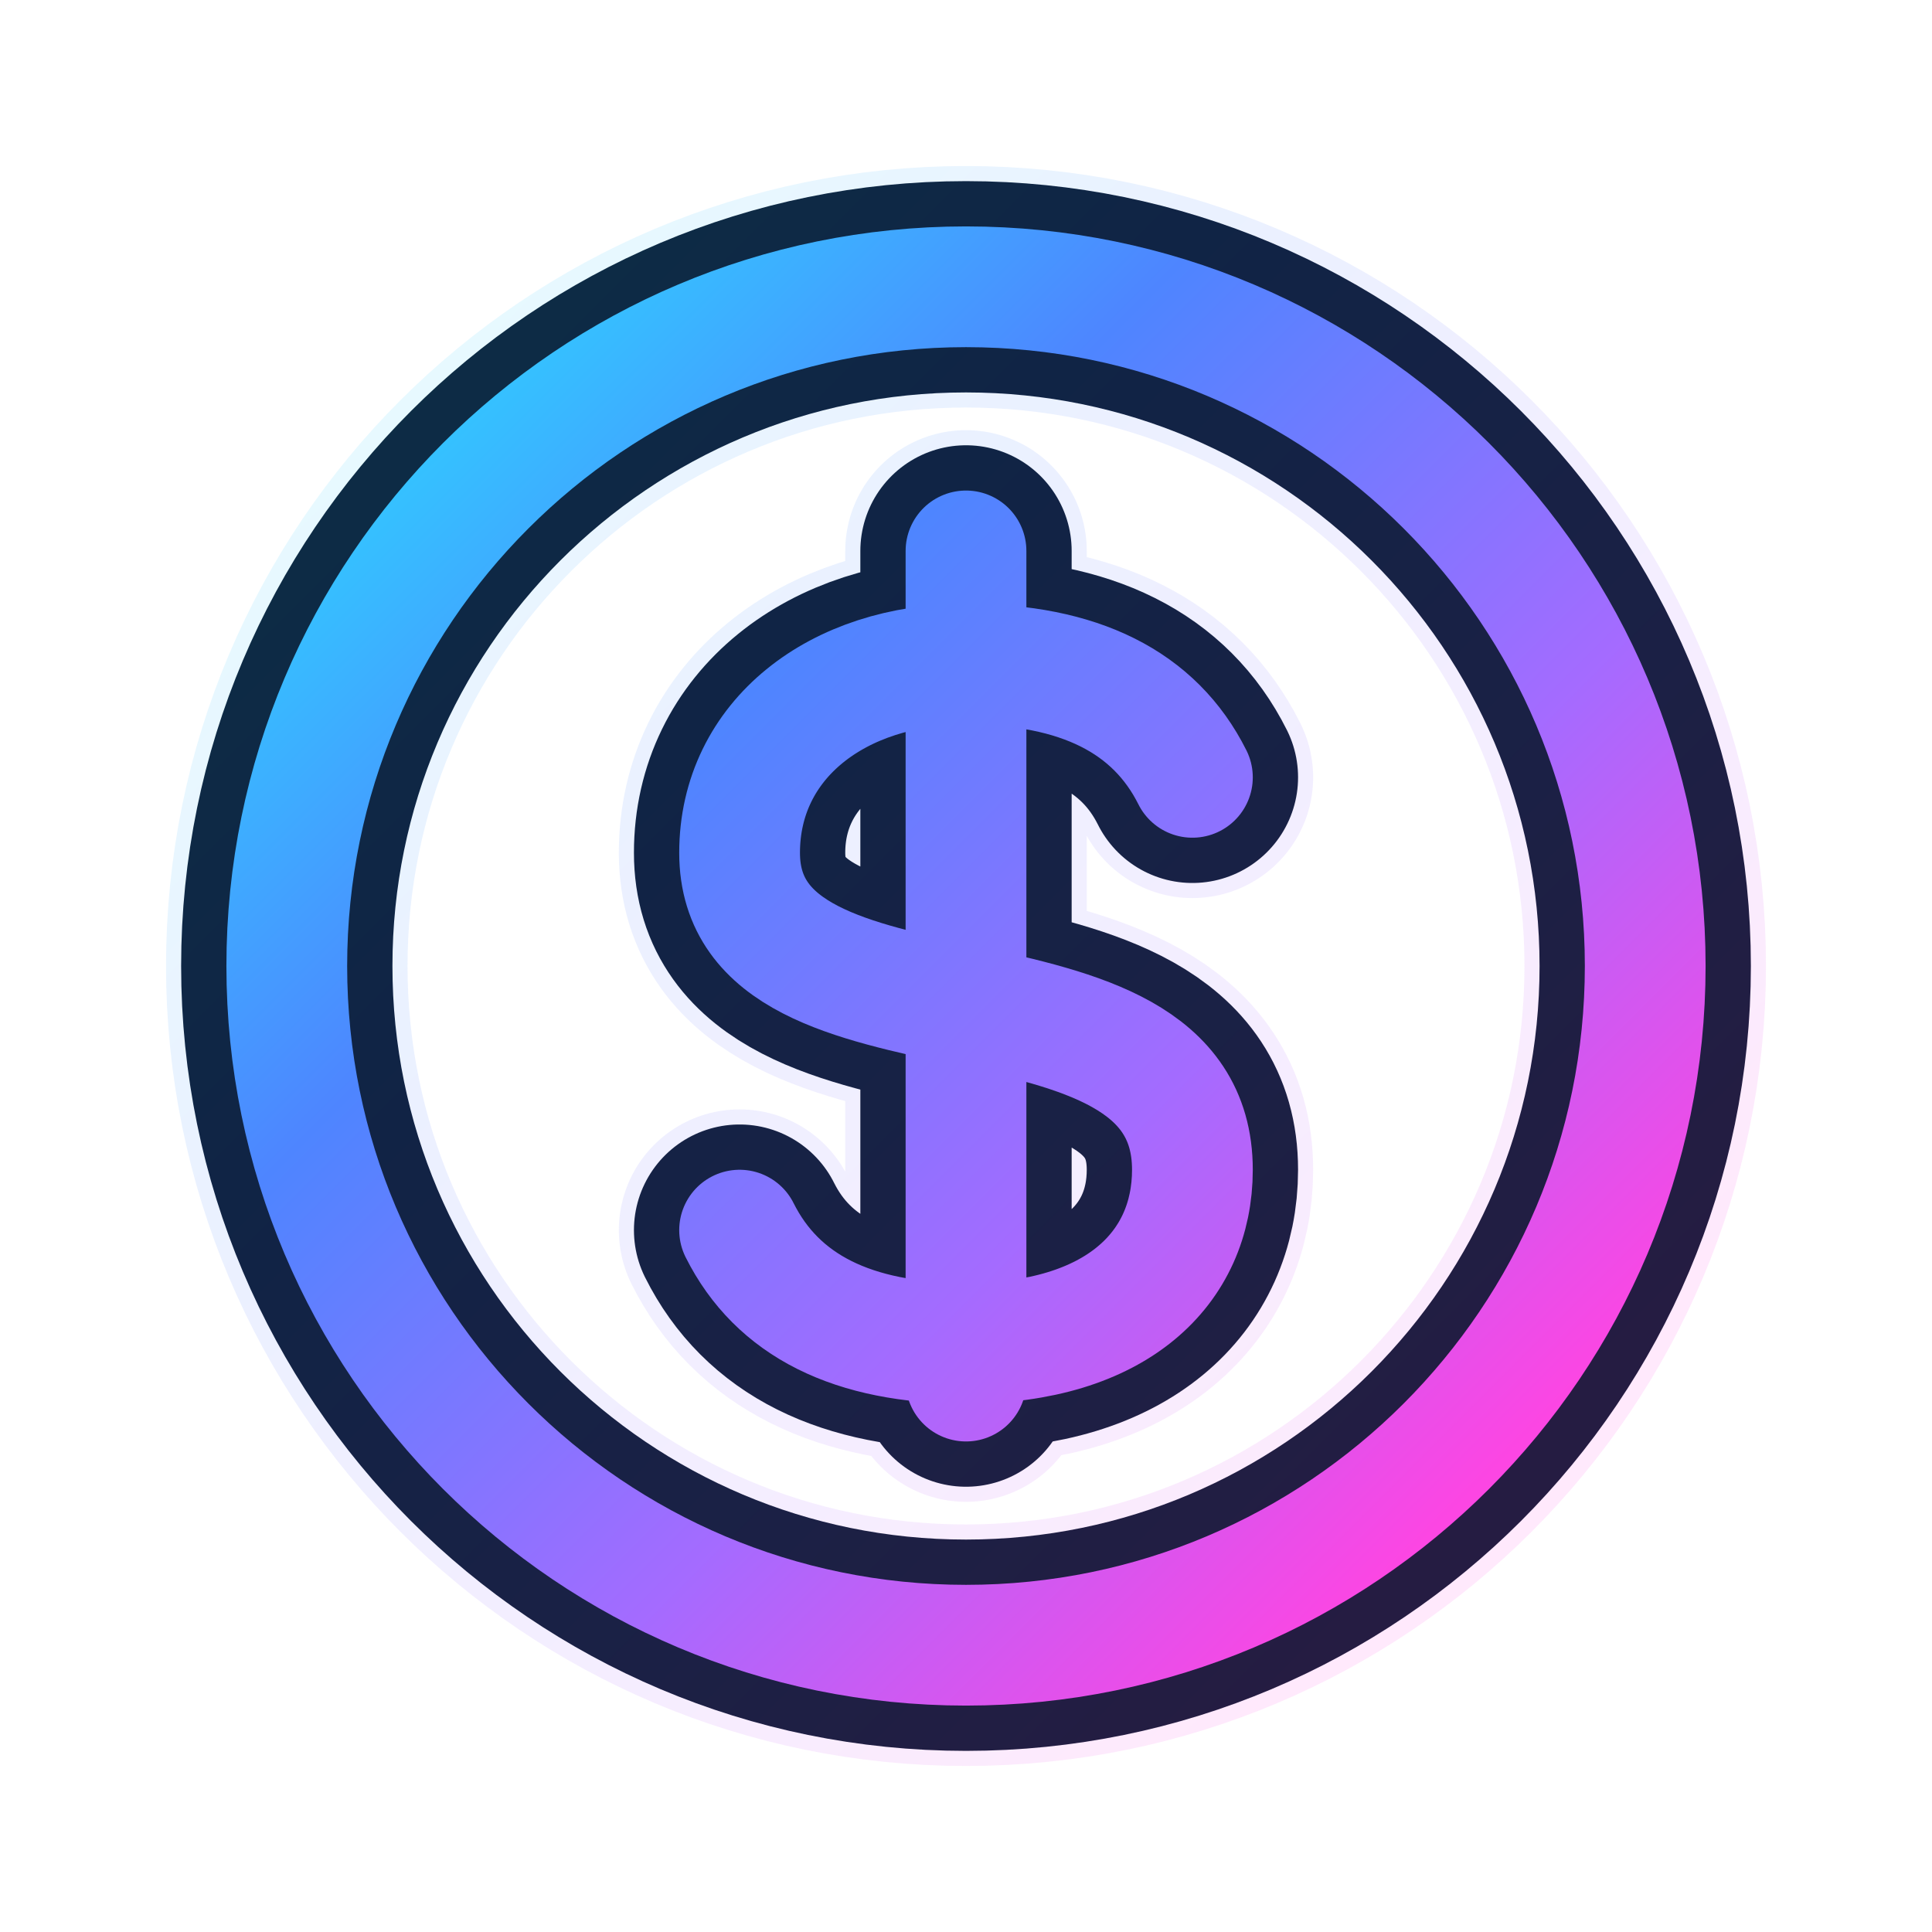
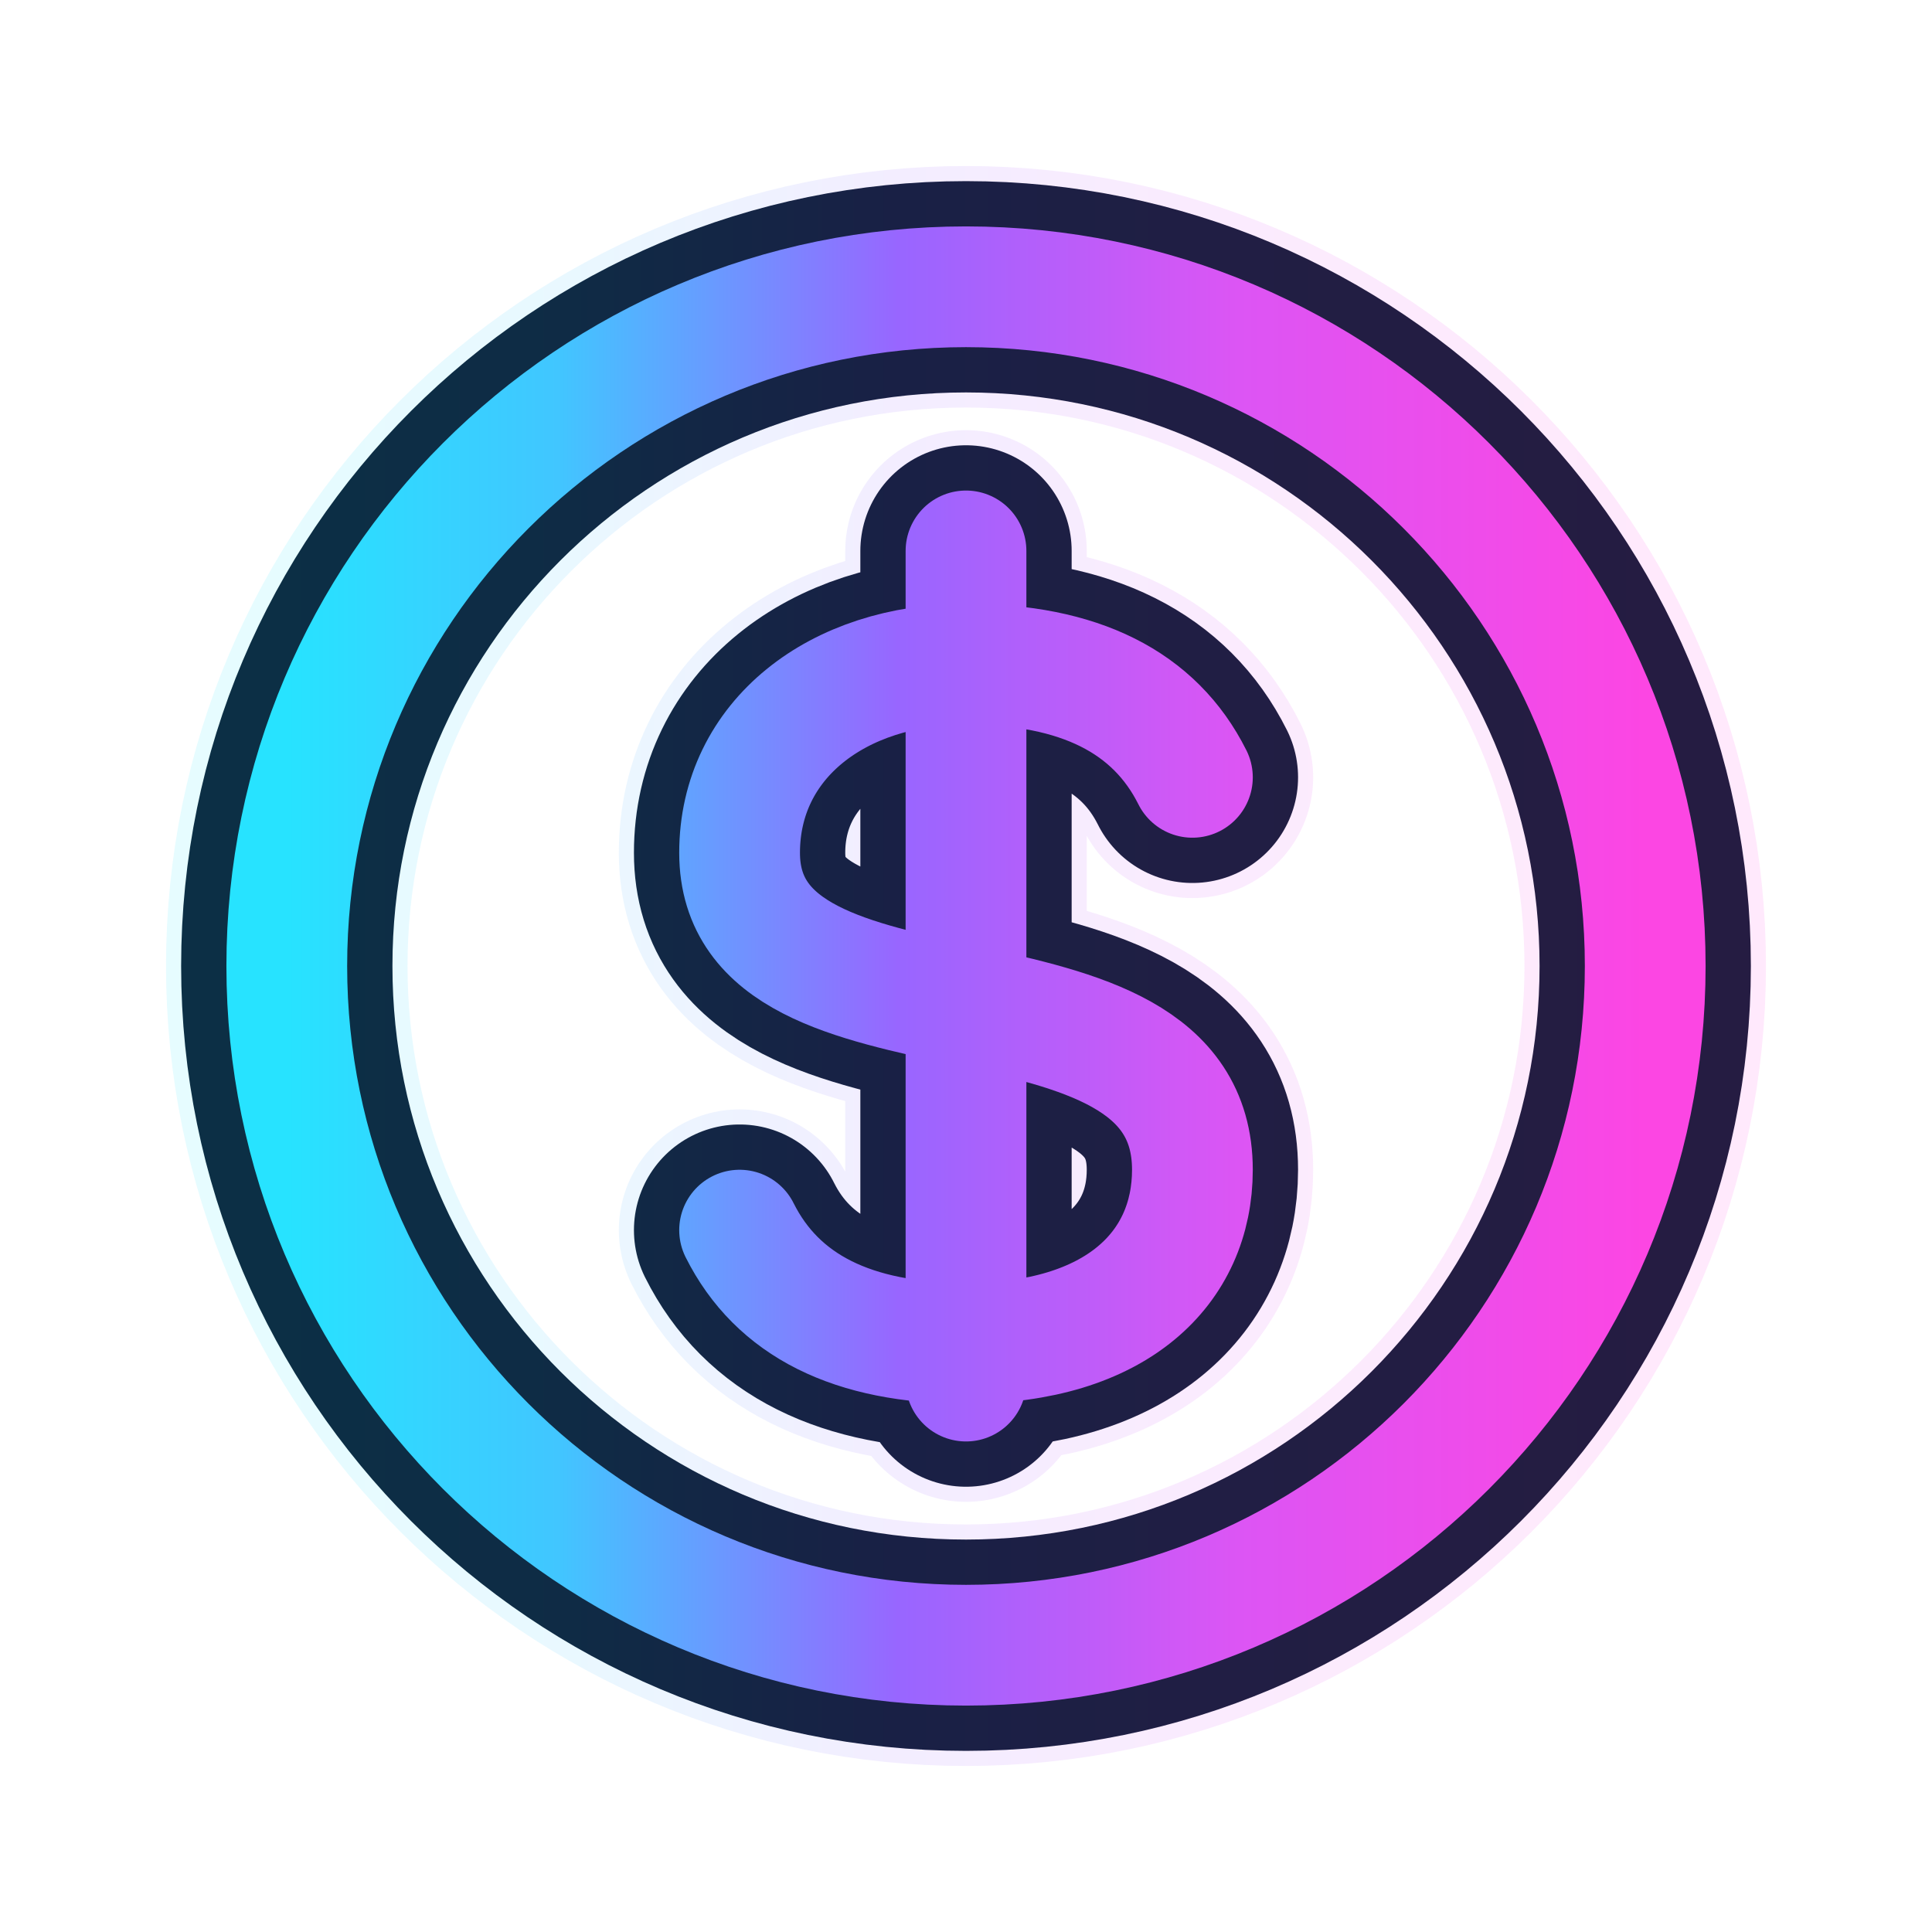
<svg xmlns="http://www.w3.org/2000/svg" width="32" height="32" viewBox="0 0 32 32" fill="none">
  <defs>
-     <linearGradient id="ink" x1="3" y1="3" x2="21" y2="21" gradientUnits="userSpaceOnUse">
+     <linearGradient id="ink" x1="3" y1="3" x2="21" y2="3" gradientUnits="userSpaceOnUse">
      <stop stop-color="#27e3ff" />
-       <stop offset=".32" stop-color="#4e85ff" />
-       <stop offset=".62" stop-color="#a46bff" />
-       <stop offset=".88" stop-color="#fc46e3" />
+       <stop offset=".2" stop-color="#41c6ff" />
+       <stop offset=".45" stop-color="#9866ff" />
+       <stop offset=".7" stop-color="#dc55f4" />
+       <stop offset="1" stop-color="#fc46e3" />
    </linearGradient>
  </defs>
  <g stroke-linecap="round" stroke-linejoin="round">
    <g stroke="#08172c" stroke-width="2.8" opacity="1">
      <g transform="translate(1 1) scale(1.25)">
        <circle cx="12" cy="12" r="9" />
        <path d="M9 15.5c.5 1 1.5 1.5 3 1.5 2 0 3-1 3-2.3 0-3-6-1.4-6-4.2C9 9 10.3 8 12 8c1.5 0 2.5.5 3 1.5M12 6.5v11" />
      </g>
    </g>
    <g stroke="url(#ink)" stroke-width="1.6" opacity="1">
      <g transform="translate(1 1) scale(1.25)">
        <circle cx="12" cy="12" r="9" />
        <path d="M9 15.5c.5 1 1.5 1.5 3 1.5 2 0 3-1 3-2.3 0-3-6-1.4-6-4.2C9 9 10.3 8 12 8c1.5 0 2.5.5 3 1.5M12 6.5v11" />
      </g>
    </g>
    <g stroke="url(#ink)" stroke-width="3.2" opacity="0.12">
      <g transform="translate(1 1) scale(1.25)">
        <circle cx="12" cy="12" r="9" />
        <path d="M9 15.5c.5 1 1.5 1.5 3 1.5 2 0 3-1 3-2.3 0-3-6-1.4-6-4.2C9 9 10.3 8 12 8c1.5 0 2.5.5 3 1.5M12 6.5v11" />
      </g>
    </g>
  </g>
</svg>
